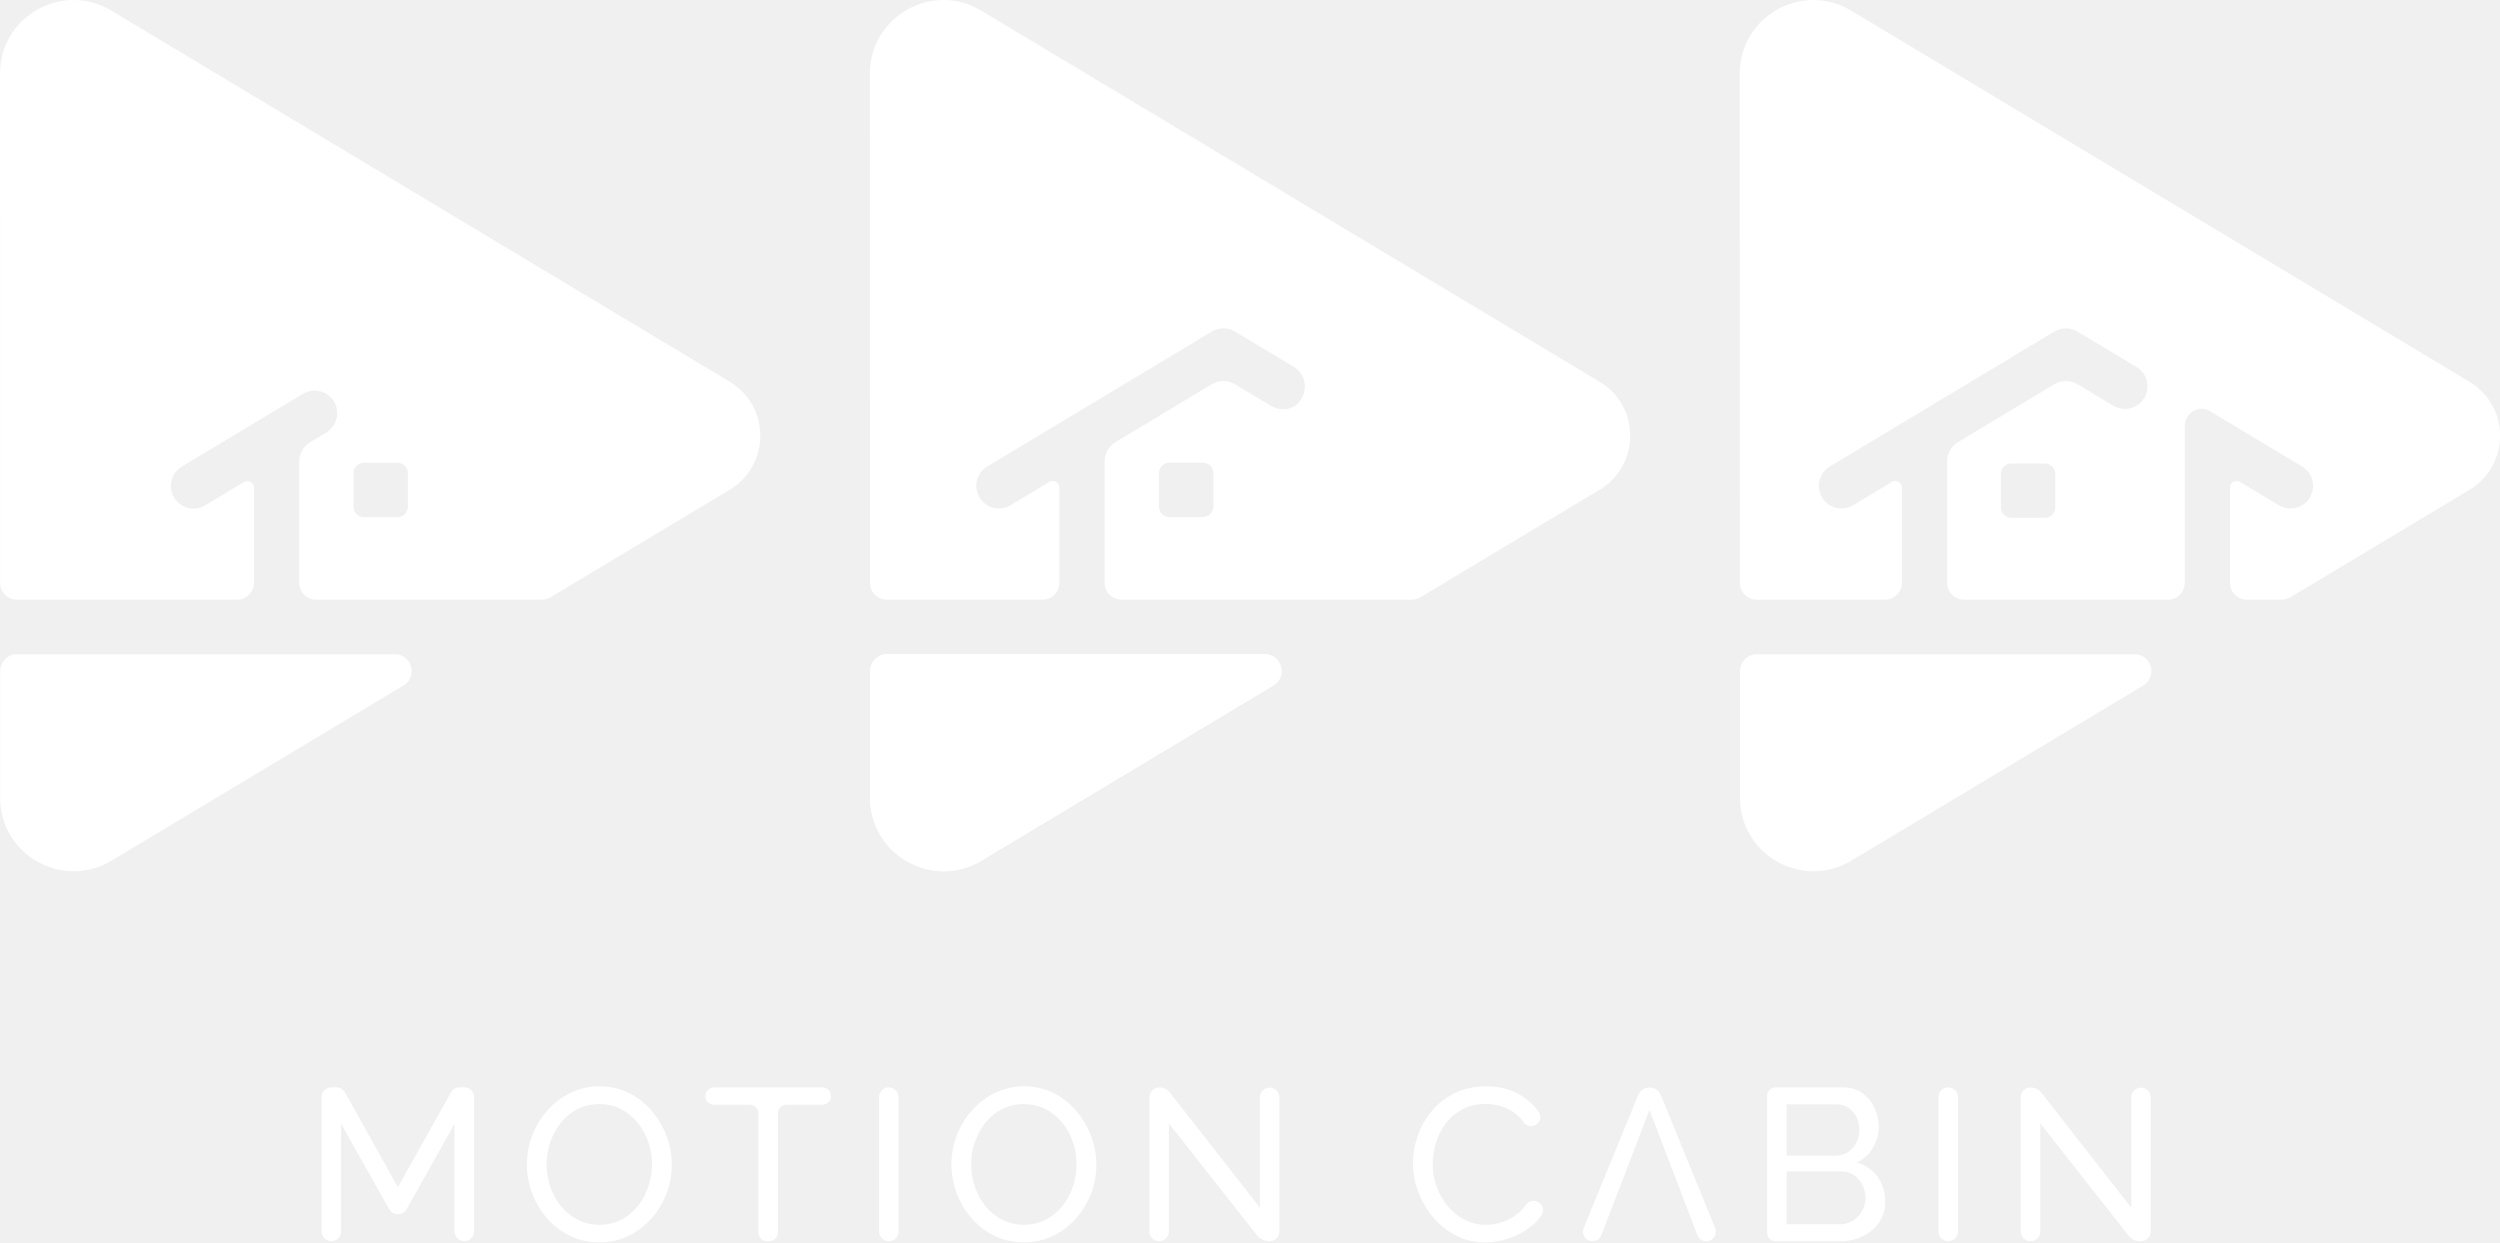
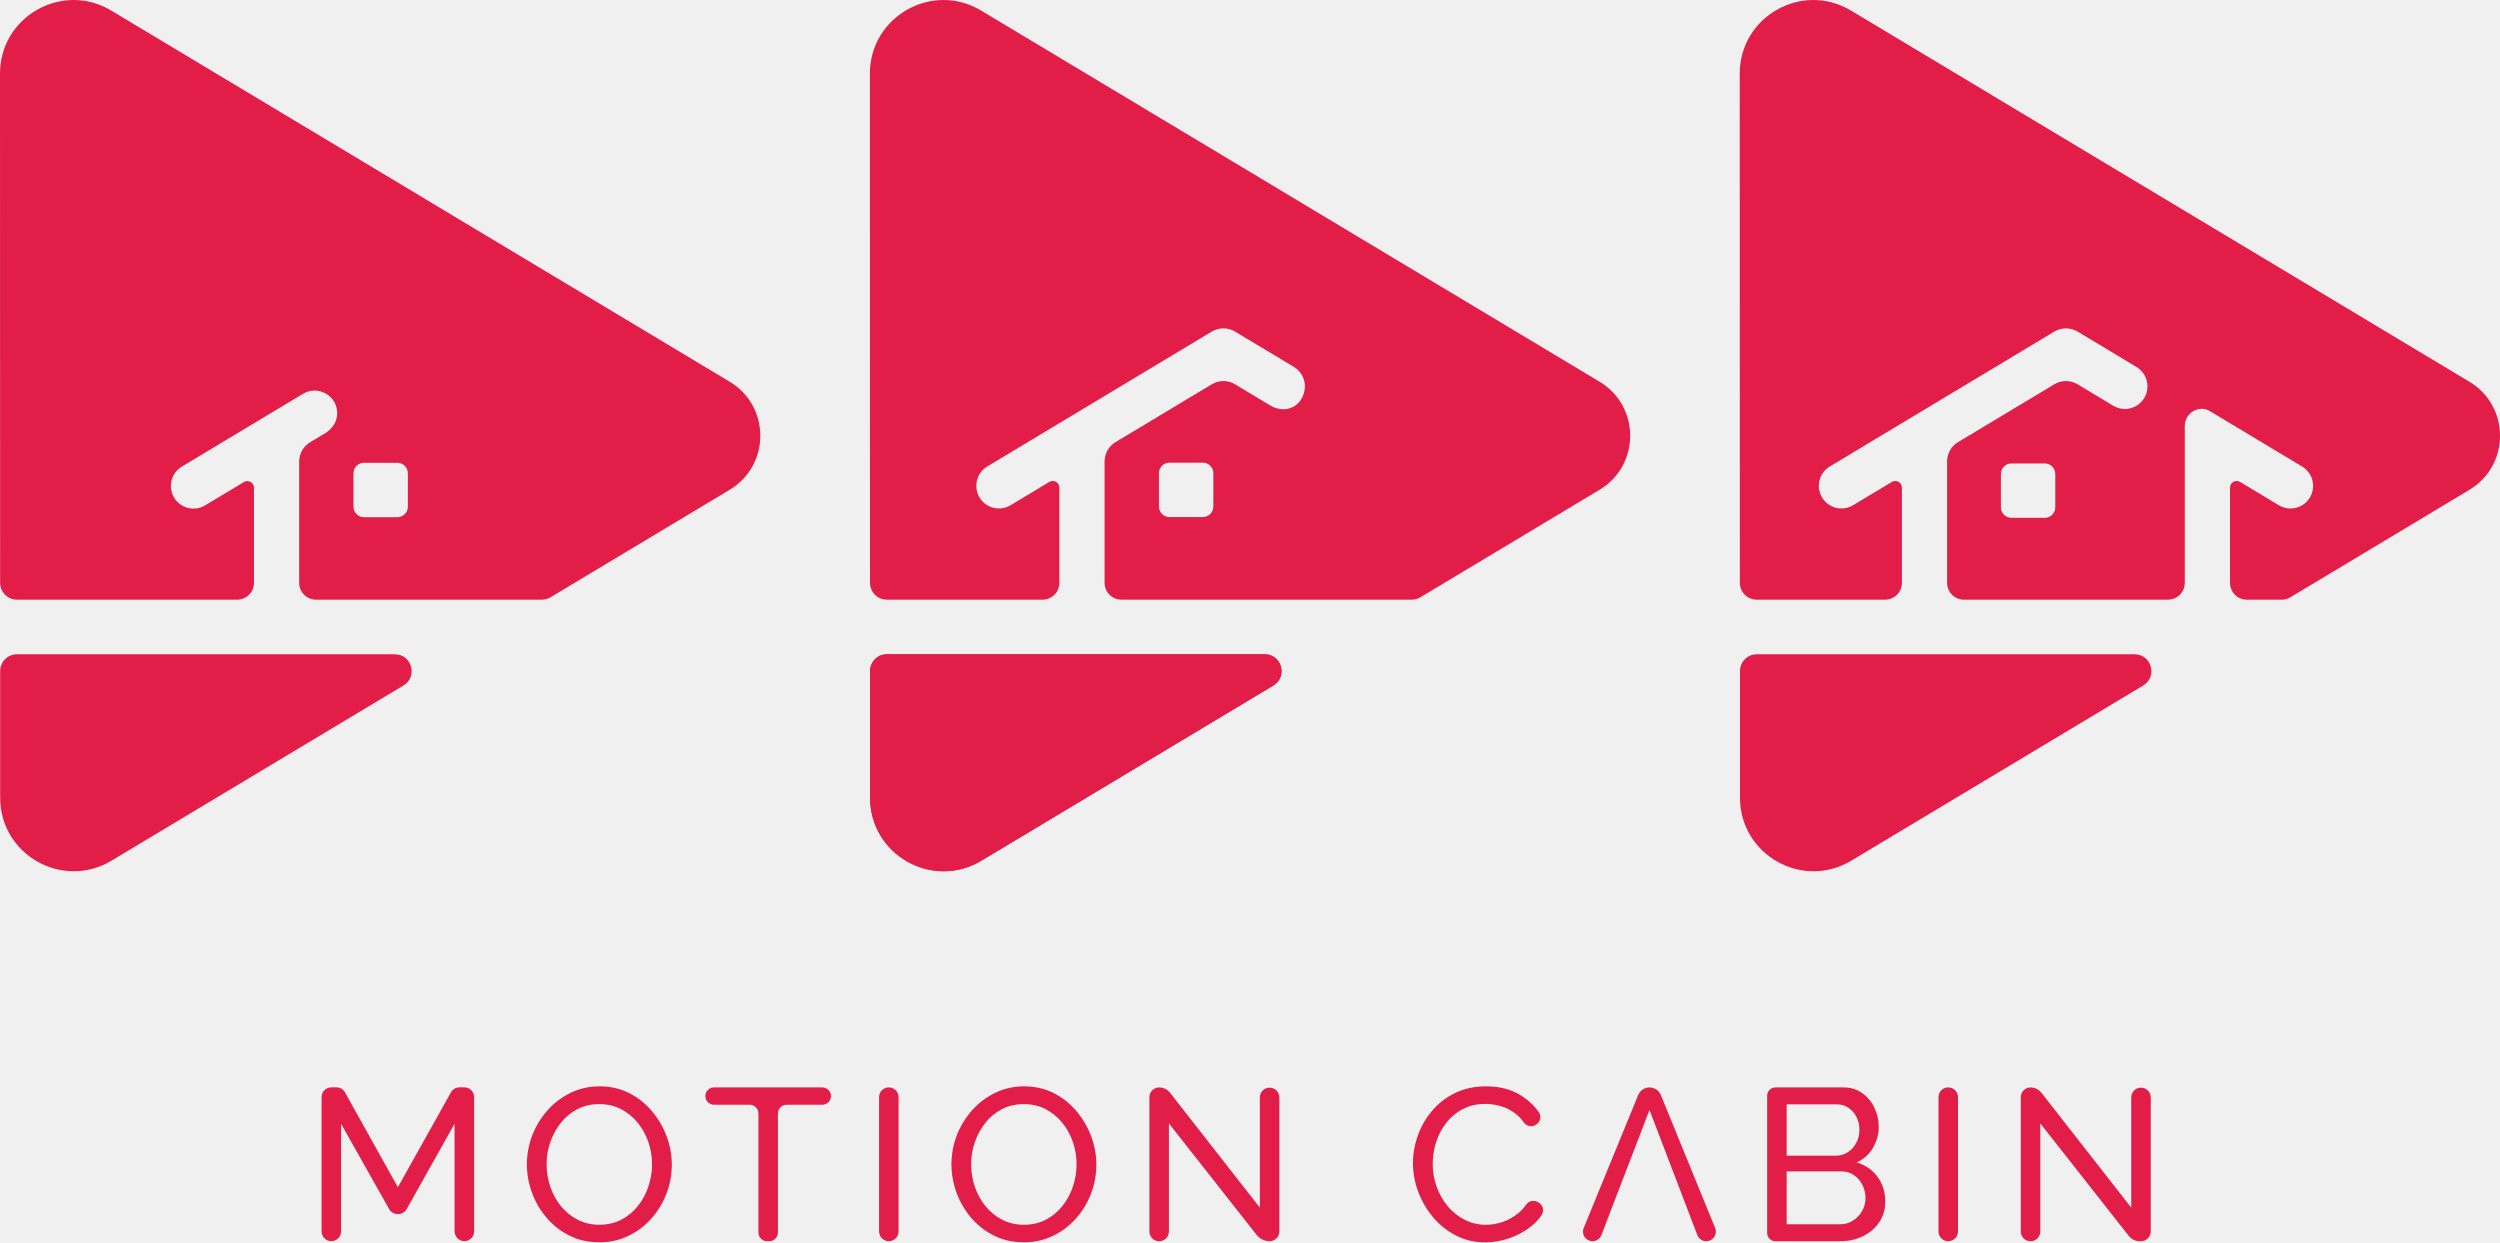
<svg xmlns="http://www.w3.org/2000/svg" id="Layer_2" data-name="Layer 2" viewBox="0 0 595.05 295.69">
  <defs>
    <style>
      .cls-1 {
-         fill: #ffffff;
+         fill: #e11d48;
      }
    </style>
  </defs>
  <g id="Layer_1-2" data-name="Layer 1">
    <g>
      <g>
        <path class="cls-1" d="m108.19,293.11v-25.62l-11.4,20.31c-.41.73-1.18,1.18-2.02,1.18h-.12c-.84,0-1.61-.45-2.02-1.18l-11.45-20.32v25.62c0,1.28-1.04,2.32-2.32,2.32h0c-1.28,0-2.32-1.04-2.32-2.32v-31.97c0-1.28,1.04-2.32,2.32-2.32h1.22c.84,0,1.62.46,2.03,1.19l12.59,22.58,12.64-22.58c.41-.73,1.18-1.19,2.02-1.19h1.17c1.28,0,2.32,1.04,2.32,2.32v31.97c0,1.28-1.04,2.32-2.32,2.32h0c-1.28,0-2.32-1.04-2.32-2.32Z" />
        <path class="cls-1" d="m142.63,295.69c-2.58,0-4.92-.52-7.01-1.55-2.1-1.03-3.91-2.43-5.44-4.2-1.53-1.77-2.71-3.76-3.53-5.98-.82-2.22-1.24-4.49-1.24-6.83s.44-4.77,1.31-6.99c.88-2.22,2.1-4.19,3.66-5.93,1.56-1.74,3.39-3.11,5.49-4.12,2.1-1.01,4.38-1.52,6.86-1.52s4.91.53,7.01,1.6c2.1,1.07,3.9,2.49,5.41,4.28,1.51,1.79,2.68,3.78,3.51,5.98.82,2.2,1.24,4.45,1.24,6.75,0,2.44-.43,4.77-1.29,6.99-.86,2.22-2.07,4.19-3.63,5.93-1.56,1.74-3.39,3.1-5.49,4.1-2.1,1-4.38,1.5-6.86,1.5Zm-12.53-18.56c0,1.86.3,3.65.9,5.39.6,1.74,1.45,3.27,2.55,4.61,1.1,1.34,2.42,2.41,3.97,3.2,1.55.79,3.27,1.19,5.16,1.19s3.71-.41,5.26-1.24c1.55-.82,2.86-1.92,3.94-3.3,1.08-1.37,1.91-2.92,2.47-4.64.57-1.72.85-3.45.85-5.21,0-1.86-.3-3.64-.9-5.36-.6-1.72-1.46-3.26-2.58-4.61-1.12-1.36-2.44-2.42-3.97-3.2-1.53-.77-3.22-1.16-5.08-1.16-1.96,0-3.71.4-5.26,1.21-1.55.81-2.86,1.9-3.94,3.27-1.08,1.38-1.92,2.91-2.5,4.61-.59,1.7-.88,3.45-.88,5.23Z" />
        <path class="cls-1" d="m195.73,262.95h-8.51c-1.14,0-2.06.92-2.06,2.06v28.36c0,1.14-.92,2.06-2.06,2.06h-.52c-1.14,0-2.06-.92-2.06-2.06v-28.36c0-1.14-.92-2.06-2.06-2.06h-8.51c-1.14,0-2.06-.92-2.06-2.06h0c0-1.14.92-2.06,2.06-2.06h25.78c1.14,0,2.06.92,2.06,2.06h0c0,1.14-.92,2.06-2.06,2.06Z" />
        <path class="cls-1" d="m209.24,293.11v-31.97c0-1.28,1.04-2.32,2.32-2.32h0c1.28,0,2.32,1.04,2.32,2.32v31.97c0,1.28-1.04,2.32-2.32,2.32h0c-1.28,0-2.32-1.04-2.32-2.32Z" />
        <path class="cls-1" d="m243.68,295.69c-2.58,0-4.92-.52-7.01-1.55-2.1-1.03-3.91-2.43-5.44-4.2-1.53-1.77-2.71-3.76-3.53-5.98-.82-2.22-1.24-4.49-1.24-6.83s.44-4.77,1.31-6.99c.88-2.22,2.1-4.19,3.66-5.93,1.56-1.74,3.39-3.11,5.49-4.12,2.1-1.01,4.38-1.52,6.86-1.52s4.91.53,7.01,1.6c2.1,1.07,3.9,2.49,5.41,4.28,1.51,1.79,2.68,3.78,3.51,5.98.82,2.2,1.24,4.45,1.24,6.75,0,2.44-.43,4.77-1.29,6.99-.86,2.22-2.07,4.19-3.63,5.93-1.56,1.74-3.39,3.1-5.49,4.1-2.1,1-4.38,1.5-6.86,1.5Zm-12.53-18.56c0,1.86.3,3.65.9,5.39.6,1.74,1.45,3.27,2.55,4.61,1.1,1.34,2.42,2.41,3.97,3.2,1.55.79,3.27,1.19,5.16,1.19s3.71-.41,5.26-1.24c1.55-.82,2.86-1.92,3.94-3.3,1.08-1.37,1.91-2.92,2.47-4.64.57-1.72.85-3.45.85-5.21,0-1.86-.3-3.64-.9-5.36-.6-1.72-1.46-3.26-2.58-4.61-1.12-1.36-2.44-2.42-3.97-3.2-1.53-.77-3.22-1.16-5.08-1.16-1.96,0-3.71.4-5.26,1.21-1.55.81-2.86,1.9-3.94,3.27-1.08,1.38-1.92,2.91-2.5,4.61-.59,1.7-.88,3.45-.88,5.23Z" />
        <path class="cls-1" d="m278.22,267.39v25.73c0,1.28-1.04,2.32-2.32,2.32h0c-1.28,0-2.32-1.04-2.32-2.32v-31.97c0-1.28,1.04-2.32,2.32-2.32h0c1.01,0,1.96.46,2.58,1.26l21.39,27.35v-26.24c0-1.28,1.04-2.32,2.32-2.32h0c1.28,0,2.32,1.04,2.32,2.32v31.91c0,1.28-1.04,2.32-2.32,2.32h0c-1.2,0-2.34-.55-3.09-1.5l-20.89-26.55Z" />
        <path class="cls-1" d="m336.32,276.82c0-2.23.39-4.42,1.16-6.57.77-2.15,1.91-4.11,3.4-5.88,1.49-1.77,3.33-3.18,5.49-4.23,2.17-1.05,4.62-1.57,7.37-1.57,3.26,0,6.07.75,8.4,2.24,1.69,1.08,3.07,2.38,4.13,3.91.67.96.38,2.29-.6,2.93l-.12.08c-.97.63-2.23.33-2.89-.61-.51-.73-1.08-1.35-1.72-1.87-1.12-.91-2.32-1.55-3.61-1.93-1.29-.38-2.55-.57-3.79-.57-2.03,0-3.82.41-5.39,1.24-1.56.82-2.88,1.93-3.94,3.3-1.07,1.38-1.86,2.91-2.4,4.61-.53,1.7-.8,3.41-.8,5.13,0,1.89.32,3.71.95,5.47.64,1.75,1.52,3.3,2.66,4.64,1.13,1.34,2.47,2.41,4.02,3.2,1.55.79,3.23,1.19,5.05,1.19,1.27,0,2.58-.22,3.92-.67,1.34-.45,2.59-1.14,3.76-2.09.7-.57,1.31-1.23,1.84-2,.62-.9,1.8-1.22,2.75-.69l.24.13c1.1.6,1.41,2.01.71,3.05-.65.96-1.45,1.82-2.4,2.58-1.58,1.27-3.34,2.23-5.28,2.89-1.94.65-3.86.98-5.75.98-2.51,0-4.81-.54-6.91-1.62-2.1-1.08-3.91-2.53-5.44-4.33-1.53-1.8-2.72-3.83-3.56-6.08-.84-2.25-1.26-4.53-1.26-6.83Z" />
        <path class="cls-1" d="m392.62,258.83h0c-1.18,0-2.25.72-2.7,1.81l-12.97,31.66c-.61,1.49.49,3.13,2.1,3.13h0c.94,0,1.78-.58,2.12-1.46l.98-2.56h0l2.57-6.7,1.39-3.61,6.5-16.91,6.47,16.91,1.38,3.61,1.19,3.12,2.35,6.14c.34.88,1.18,1.46,2.13,1.46h0c1.62,0,2.72-1.64,2.11-3.14l-12.93-31.65c-.45-1.1-1.52-1.81-2.7-1.81Z" />
        <path class="cls-1" d="m448.72,286c0,1.89-.48,3.54-1.44,4.95-.96,1.41-2.26,2.51-3.89,3.3-1.63.79-3.43,1.19-5.39,1.19h-15.41c-1.09,0-1.97-.88-1.97-1.97v-32.67c0-1.09.88-1.97,1.97-1.97h16.23c1.72,0,3.2.46,4.46,1.37,1.25.91,2.22,2.08,2.89,3.51.67,1.43,1.01,2.91,1.01,4.46,0,1.79-.46,3.46-1.37,5.03-.91,1.56-2.21,2.72-3.89,3.48,2.1.62,3.75,1.76,4.98,3.43,1.22,1.67,1.83,3.63,1.83,5.9Zm-23.46-23.15v12.22h11.65c1.1,0,2.07-.27,2.91-.82.84-.55,1.51-1.29,2.01-2.22.5-.93.75-1.94.75-3.04,0-1.17-.23-2.21-.7-3.12-.46-.91-1.1-1.64-1.91-2.19-.81-.55-1.73-.82-2.76-.82h-11.96Zm18.77,22.32c0-1.13-.25-2.18-.75-3.15-.5-.96-1.17-1.74-2.01-2.32-.84-.58-1.81-.88-2.91-.88h-13.1v12.58h12.73c1.13,0,2.16-.29,3.07-.88.91-.58,1.63-1.35,2.17-2.29.53-.94.8-1.97.8-3.07Z" />
        <path class="cls-1" d="m461.4,293.11v-31.97c0-1.28,1.04-2.32,2.32-2.32h0c1.28,0,2.32,1.04,2.32,2.32v31.97c0,1.28-1.04,2.32-2.32,2.32h0c-1.28,0-2.32-1.04-2.32-2.32Z" />
        <path class="cls-1" d="m485.63,267.39v25.73c0,1.28-1.04,2.32-2.32,2.32h0c-1.28,0-2.32-1.04-2.32-2.32v-31.97c0-1.28,1.04-2.32,2.32-2.32h0c1.01,0,1.96.46,2.58,1.26l21.39,27.35v-26.24c0-1.28,1.04-2.32,2.32-2.32h0c1.28,0,2.32,1.04,2.32,2.32v31.91c0,1.28-1.04,2.32-2.32,2.32h-.32c-1.01,0-1.96-.46-2.58-1.25l-21.08-26.8Z" />
      </g>
      <g>
        <g>
          <path class="cls-1" d="m4.04,155.73h89.93c4.06,0,5.54,5.34,2.06,7.43l-69.5,41.7C14.87,211.85.04,203.46.04,189.87v-30.14c0-2.21,1.78-4,3.99-4Z" />
          <path class="cls-1" d="m173.68,90.86L26.49,2.52C14.83-4.47,0,3.93,0,17.53l.03,121.2c0,2.21,1.79,4,4,4h52.42c2.21,0,4-1.79,4-4v-22.64c0-1.23-1.35-1.99-2.4-1.35l-9.23,5.55c-2.54,1.52-5.85.7-7.38-1.84h0c-1.53-2.56-.71-5.86,1.84-7.39l28.83-17.32c3.6-2.17,8.21.46,8.15,4.69-.03,1.92-1.15,3.66-2.8,4.64l-3.65,2.19c-1.61.97-2.6,2.73-2.6,4.62v28.85c0,2.21,1.79,4,4,4h53.77c.72,0,1.44-.2,2.06-.57l42.65-25.59c9.7-5.83,9.7-19.89,0-25.71Zm-76.6,29.74c0,1.38-1.12,2.5-2.5,2.5h-7.95c-1.38,0-2.5-1.12-2.5-2.5v-7.95c0-1.38,1.12-2.5,2.5-2.5h7.95c1.38,0,2.5,1.12,2.5,2.5v7.95Z" />
        </g>
        <g>
          <path class="cls-1" d="m211.09,155.73h89.93c4.06,0,5.54,5.34,2.06,7.43l-69.5,41.7c-11.65,6.99-26.48-1.4-26.48-14.99v-30.14c0-2.21,1.78-4,3.99-4Z" />
          <path class="cls-1" d="m211.09,155.73h89.93c4.06,0,5.54,5.34,2.06,7.43l-69.5,41.7c-11.65,6.99-26.48-1.4-26.48-14.99v-30.14c0-2.21,1.78-4,3.99-4Z" />
          <path class="cls-1" d="m380.73,90.86L233.54,2.52c-11.66-6.99-26.49,1.41-26.49,15.01l.03,121.2c0,2.21,1.79,4,4,4h37.07c2.21,0,4-1.79,4-4v-22.67c0-1.23-1.34-1.99-2.39-1.35l-9.24,5.55c-2.54,1.52-5.84.7-7.37-1.84h0c-1.54-2.56-.71-5.86,1.84-7.39l53.44-32.11c1.7-1.02,3.84-1.02,5.54,0l14.03,8.43c1.95,1.18,2.99,3.49,2.46,5.82-.89,3.92-4.75,5.36-8.19,3.29l-8.3-4.99c-1.7-1.03-3.84-1.03-5.54,0l-22.91,13.76c-1.62.97-2.61,2.73-2.61,4.62v28.88c0,2.21,1.79,4,4,4h69.12c.72,0,1.44-.2,2.06-.57l42.65-25.59c9.7-5.82,9.7-19.89,0-25.71Zm-91.93,29.71c0,1.38-1.12,2.5-2.5,2.5h-7.95c-1.38,0-2.5-1.12-2.5-2.5v-7.95c0-1.38,1.12-2.5,2.5-2.5h7.95c1.38,0,2.5,1.12,2.5,2.5v7.95Z" />
        </g>
        <g>
          <path class="cls-1" d="m418.14,155.73h89.93c4.06,0,5.54,5.34,2.06,7.43l-69.5,41.7c-11.65,6.99-26.48-1.4-26.48-14.99v-30.14c0-2.21,1.78-4,3.99-4Z" />
          <path class="cls-1" d="m587.77,90.86L440.58,2.52c-11.65-6.99-26.49,1.41-26.49,15.01l.03,121.2c0,2.21,1.79,4,4,4h30.57c2.21,0,4-1.79,4-4v-22.67c0-1.23-1.34-1.99-2.39-1.35l-9.24,5.55c-2.54,1.52-5.85.7-7.37-1.84h0c-1.54-2.56-.71-5.86,1.84-7.39l53.44-32.11c1.7-1.02,3.83-1.02,5.54,0l14.02,8.43c1.62.97,2.61,2.72,2.61,4.61,0,4.18-4.56,6.76-8.15,4.61l-8.48-5.1c-1.71-1.03-3.84-1.03-5.54,0l-22.91,13.76c-1.62.97-2.61,2.73-2.61,4.62v28.88c0,2.21,1.79,4,4,4h48.57c2.21,0,4-1.79,4-4v-37.35c0-3.04,3.3-5.09,5.93-3.56.02.01.04.02.06.04l21.94,13.18c2.55,1.53,3.37,4.83,1.85,7.38-1.54,2.55-4.84,3.37-7.39,1.84l-9.23-5.55c-1.06-.63-2.39.12-2.39,1.35v22.68c0,2.21,1.79,4,4,4h8.29c.73,0,1.44-.2,2.06-.57l42.64-25.59c9.7-5.82,9.7-19.89,0-25.71Zm-98.57,29.89c0,1.38-1.12,2.5-2.5,2.5h-7.95c-1.38,0-2.5-1.12-2.5-2.5v-7.94c0-1.38,1.12-2.5,2.5-2.5h7.95c1.38,0,2.5,1.12,2.5,2.5v7.94Z" />
        </g>
      </g>
    </g>
  </g>
</svg>
